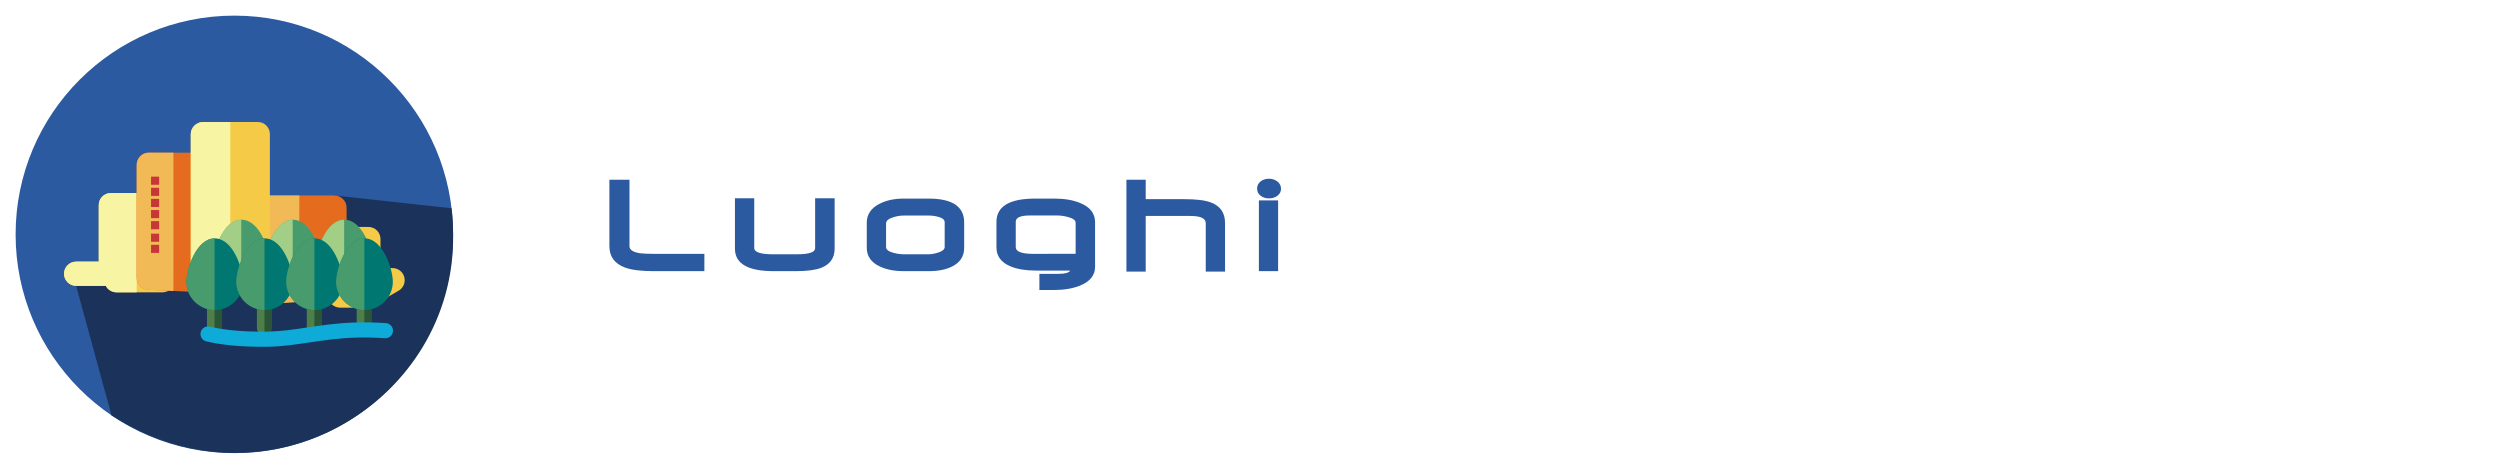
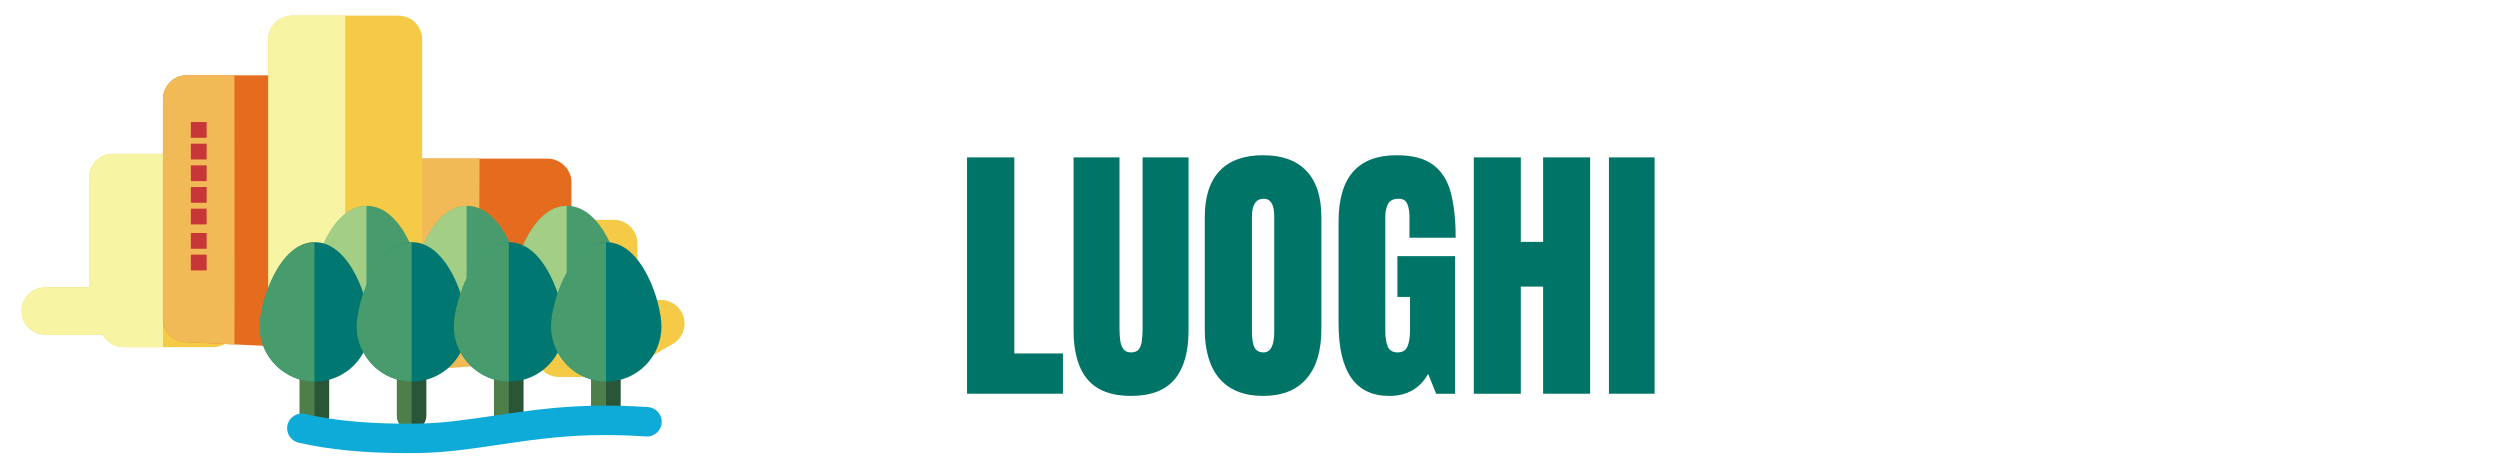
<svg xmlns="http://www.w3.org/2000/svg" version="1.1" id="Layer_1" x="0px" y="0px" viewBox="0 0 320 60" xml:space="preserve" width="320" height="60">
  <defs id="defs53">










	
	






		
		
		
	
	
	

	
	

	
	
</defs>
  <g id="g20">
</g>
  <g id="g22">
</g>
  <g id="g24">
</g>
  <g id="g26">
</g>
  <g id="g28">
</g>
  <g id="g30">
</g>
  <g id="g32">
</g>
  <g id="g34">
</g>
  <g id="g36">
</g>
  <g id="g38">
</g>
  <g id="g40">
</g>
  <g id="g42">
</g>
  <g id="g44">
</g>
  <g id="g46">
</g>
  <g id="g48">
</g>
  <g id="g20-3" transform="translate(-323.7408,97.80965)">
</g>
  <g id="g22-5" transform="translate(-323.7408,97.80965)">
</g>
  <g id="g24-6" transform="translate(-323.7408,97.80965)">
</g>
  <g id="g26-2" transform="translate(-323.7408,97.80965)">
</g>
  <g id="g28-9" transform="translate(-323.7408,97.80965)">
</g>
  <g id="g30-1" transform="translate(-323.7408,97.80965)">
</g>
  <g id="g32-2" transform="translate(-323.7408,97.80965)">
</g>
  <g id="g34-7" transform="translate(-323.7408,97.80965)">
</g>
  <g id="g36-0" transform="translate(-323.7408,97.80965)">
</g>
  <g id="g38-9" transform="translate(-323.7408,97.80965)">
</g>
  <g id="g40-3" transform="translate(-323.7408,97.80965)">
</g>
  <g id="g42-6" transform="translate(-323.7408,97.80965)">
</g>
  <g id="g44-0" transform="translate(-323.7408,97.80965)">
</g>
  <g id="g46-6" transform="translate(-323.7408,97.80965)">
</g>
  <g id="g48-2" transform="translate(-323.7408,97.80965)">
</g>
  <g id="g714" transform="translate(-973.9952,-34.92291)">
</g>
  <g id="g716" transform="translate(-973.9952,-34.92291)">
</g>
  <g id="g718" transform="translate(-973.9952,-34.92291)">
</g>
  <g id="g720" transform="translate(-973.9952,-34.92291)">
</g>
  <g id="g722" transform="translate(-973.9952,-34.92291)">
</g>
  <g id="g724" transform="translate(-973.9952,-34.92291)">
</g>
  <g id="g726" transform="translate(-973.9952,-34.92291)">
</g>
  <g id="g728" transform="translate(-973.9952,-34.92291)">
</g>
  <g id="g730" transform="translate(-973.9952,-34.92291)">
</g>
  <g id="g732" transform="translate(-973.9952,-34.92291)">
</g>
  <g id="g734" transform="translate(-973.9952,-34.92291)">
</g>
  <g id="g736" transform="translate(-973.9952,-34.92291)">
</g>
  <g id="g738" transform="translate(-973.9952,-34.92291)">
</g>
  <g id="g740" transform="translate(-973.9952,-34.92291)">
</g>
  <g id="g742" transform="translate(-973.9952,-34.92291)">
</g>
  <g id="g18292" transform="matrix(2,0,0,2,-2,0)">
-     <g id="g7476" transform="matrix(0.2772277,0,0,0.2772277,-11.72356,0.4455448)">
-       <g id="g3215" transform="translate(4.636604,-23.75589)">
-         <circle style="fill:#2c5aa0;fill-opacity:1;stroke-width:0.197" cx="95.363" cy="76.256" r="50.5" id="circle2-1" />
-         <path style="fill:#1b335a;fill-opacity:1;stroke-width:0.197" d="m 145.504,70.228 -27.104,-2.962 c -0.151,23.554 -16.087,9.918 -59.566,20.874 l 8.169,29.9 c 35.992,23.2 79.437,-3.344 78.86,-41.785 0,-2.04 -0.124,-4.051 -0.359,-6.027 z" id="path4-9" />
+     <g id="g6781" transform="matrix(0.08660671,0,0,0.08660671,102.8796,13.69767)">
+       <path style="fill:#f5ca47" d="m -1018.783,-44.445 h -74.303 c -9.618,0 -17.415,7.797 -17.415,17.415 v 81.27 h -32.508 c -9.618,0 -17.415,7.797 -17.415,17.415 0,9.618 7.797,17.415 17.415,17.415 h 42.643 c 2.92,5.524 8.724,9.288 15.406,9.288 h 66.177 c 9.618,0 17.415,-7.797 17.415,-17.415 v -107.973 c 0,-9.618 -7.797,-17.415 -17.415,-17.415 z" id="path6313" />
+       <path style="fill:#f7f4a3" d="m -1055.934,-44.445 h -37.152 c -9.618,0 -17.415,7.797 -17.415,17.415 v 81.27 h -32.508 c -9.618,0 -17.415,7.797 -17.415,17.415 0,9.618 7.797,17.415 17.415,17.415 h 42.643 c 2.92,5.524 8.724,9.288 15.406,9.288 h 29.025 v -142.803 z" id="path6315" />
+       <path style="fill:#f5ca47" d="m -671.075,76.445 c -2.036,-7.618 -8.939,-12.917 -16.824,-12.917 h -17.415 v -41.796 c 0,-9.618 -7.797,-17.415 -17.415,-17.415 h -40.635 c -9.618,0 -17.415,7.797 -17.415,17.415 v 81.27 c 0,9.618 7.797,17.415 17.415,17.415 h 37.152 c 3.05,0 6.046,-0.801 8.689,-2.322 l 38.313,-22.059 c 6.835,-3.937 10.171,-11.972 8.135,-19.591 z" id="path6317" />
+       <path style="fill:#e56c1e" d="m -771.945,-40.963 h -101.125 c -9.618,0 -16.844,7.748 -16.844,17.366 v 122.267 c 0,5.565 2.374,10.795 6.871,14.074 3.017,2.199 6.474,3.341 10.117,3.341 1.787,0 3.513,-0.275 5.257,-0.836 l 101.315,-32.508 c 7.202,-2.315 12.276,-9.015 12.276,-16.579 v -89.759 c 0.002,-9.617 -8.248,-17.366 -17.867,-17.366 z" id="path6323" />
+       <path style="fill:#f2ba57" d="m -821.994,-40.963 h -51.074 c -9.618,0 -16.844,7.748 -16.844,17.366 v 122.267 c 0,5.565 2.374,10.795 6.871,14.074 3.017,2.199 6.474,3.341 10.117,3.341 1.787,0 3.513,-0.275 5.257,-0.836 l 45.093,-2.961 z" id="path6325" />
+       <path style="fill:#e56c1e" d="m -960.288,-102.495 h -78.372 c -9.618,0 -17.274,8.11 -17.274,17.728 v 162.038 c 0,9.301 7.239,16.96 16.529,17.395 l 78.337,3.672 c 0.273,0.013 0.527,0.02 0.799,0.02 4.466,0 8.545,-1.718 11.791,-4.816 3.444,-3.287 5.162,-7.839 5.162,-12.599 v -165.71 c -0.002,-9.619 -7.355,-17.728 -16.972,-17.728 z" id="path6327" />
+       <path style="fill:#f2ba57" d="m -1003.135,-102.495 h -35.525 c -9.618,0 -17.274,8.11 -17.274,17.728 v 162.038 c 0,9.301 7.239,16.96 16.529,17.395 l 36.269,1.7 c 0.274,0.012 10e-4,-198.861 10e-4,-198.861 z" id="path6329" />
+       <path style="fill:#f5ca47" d="m -881.916,-146.613 h -78.372 c -9.618,0 -17.86,7.797 -17.86,17.415 v 206.468 c 0,9.618 8.019,17.415 17.637,17.415 9.618,0 69.042,0.048 78.66,0.048 9.618,0 17.481,-7.844 17.481,-17.461 v -206.47 c 0,-9.618 -7.929,-17.415 -17.546,-17.415 z" id="path6331" />
+       <path style="fill:#f7f4a3" d="m -921.259,-146.613 h -39.029 c -9.618,0 -17.86,7.797 -17.86,17.415 v 206.468 c 0,9.618 8.019,17.415 17.637,17.415 9.618,0 39.252,0.048 39.252,0.048 z" id="path6333" />
+       <g id="g6673" transform="matrix(1.059026,0,0,1.059026,58.06687,-25.88109)">
+         <path style="fill:#489b6d;stroke-width:0.59" d="m -909.544,18.757 c -24.915,0 -38.356,41.809 -38.356,58.904 0,21.149 17.206,38.356 38.356,38.356 21.15,0 38.356,-17.207 38.356,-38.356 0,-17.095 -13.441,-58.904 -38.356,-58.904 z" id="path6335" />
+         <path style="fill:#a2ce86;stroke-width:0.59" d="m -909.887,18.757 c -24.657,0 -38.356,41.809 -38.356,58.904 0,21.149 17.808,38.356 38.356,38.356 z" id="path6337" />
+         <path style="fill:#489b6d;stroke-width:0.59" d="m -839.682,18.757 c -24.915,0 -38.356,41.809 -38.356,58.904 0,21.149 17.206,38.356 38.356,38.356 21.15,0 38.356,-17.207 38.356,-38.356 0,-17.095 -13.441,-58.904 -38.356,-58.904 z" id="path6339" />
+         <path style="fill:#a2ce86;stroke-width:0.59" d="m -840.024,18.757 c -24.657,0 -38.356,41.809 -38.356,58.904 0,21.149 17.808,38.356 38.356,38.356 z" id="path6341" />
+         <path style="fill:#489b6d;stroke-width:0.59" d="m -769.82,18.757 c -24.915,0 -38.356,41.809 -38.356,58.904 0,21.149 17.206,38.356 38.356,38.356 21.15,0 38.356,-17.207 38.356,-38.356 0,-17.095 -13.441,-58.904 -38.356,-58.904 z" id="path6343" />
+         <path style="fill:#a2ce86;stroke-width:0.59" d="m -770.163,18.757 c -24.657,0 -38.356,41.809 -38.356,58.904 0,21.149 17.808,38.356 38.356,38.356 z" id="path6345" />
+         <path style="fill:#2a5637;stroke-width:0.59" d="m -946.187,175.419 c -5.674,0 -10.274,-4.6 -10.274,-10.274 v -34.246 c 0,-5.674 4.6,-10.274 10.274,-10.274 5.674,0 10.274,4.6 10.274,10.274 v 34.246 c 0,5.674 -4.6,10.274 -10.274,10.274 z" id="path6347" />
+         <path style="fill:#4e7f4b;stroke-width:0.59" d="m -946.187,175.419 c -5.674,0 -10.274,-4.6 -10.274,-10.274 v -34.246 c 0,-5.674 4.6,-10.274 10.274,-10.274 z" id="path6349" />
+         <path style="fill:#2a5637;stroke-width:0.59" d="m -878.38,175.419 c -5.674,0 -10.274,-4.6 -10.274,-10.274 v -34.246 c 0,-5.674 4.6,-10.274 10.274,-10.274 5.674,0 10.274,4.6 10.274,10.274 v 34.246 c 0,5.674 -4.6,10.274 -10.274,10.274 z" id="path6351" />
+         <path style="fill:#4e7f4b;stroke-width:0.59" d="m -878.38,175.419 c -5.674,0 -10.274,-4.6 -10.274,-10.274 v -34.246 c 0,-5.674 4.6,-10.274 10.274,-10.274 z" id="path6353" />
+         <path style="fill:#2a5637;stroke-width:0.59" d="m -810.573,175.419 c -5.674,0 -10.274,-4.6 -10.274,-10.274 v -34.246 c 0,-5.674 4.6,-10.274 10.274,-10.274 5.674,0 10.274,4.6 10.274,10.274 v 34.246 c 0,5.674 -4.6,10.274 -10.274,10.274 z" id="path6355" />
+         <path style="fill:#4e7f4b;stroke-width:0.59" d="m -810.573,175.419 c -5.674,0 -10.274,-4.6 -10.274,-10.274 v -34.246 c 0,-5.674 4.6,-10.274 10.274,-10.274 z" id="path6357" />
+         <path style="fill:#2a5637;stroke-width:0.59" d="m -742.766,175.419 c -5.674,0 -10.274,-4.6 -10.274,-10.274 v -34.246 c 0,-5.674 4.6,-10.274 10.274,-10.274 5.674,0 10.274,4.6 10.274,10.274 v 34.246 c 0,5.674 -4.6,10.274 -10.274,10.274 z" id="path6359" />
+         <path style="fill:#4e7f4b;stroke-width:0.59" d="m -742.766,175.419 c -5.674,0 -10.274,-4.6 -10.274,-10.274 v -34.246 c 0,-5.674 4.6,-10.274 10.274,-10.274 z" id="path6361" />
+         <path style="fill:#007871;stroke-width:0.59" d="m -945.845,44.098 c -24.915,0 -38.356,41.809 -38.356,58.904 0,21.149 17.206,38.356 38.356,38.356 21.15,0 38.356,-17.207 38.356,-38.356 0,-17.095 -13.441,-58.904 -38.356,-58.904 z" id="path6363" />
+         <path style="fill:#489b6d;stroke-width:0.59" d="m -946.187,44.098 c -24.657,0 -38.356,41.809 -38.356,58.904 0,21.149 17.808,38.356 38.356,38.356 z" id="path6365" />
+         <path style="fill:#007871;stroke-width:0.59" d="m -878.037,44.098 c -24.915,0 -38.356,41.809 -38.356,58.904 0,21.149 17.206,38.356 38.356,38.356 21.15,0 38.356,-17.207 38.356,-38.356 -5.9e-4,-17.095 -13.441,-58.904 -38.356,-58.904 z" id="path6367" />
+         <path style="fill:#489b6d;stroke-width:0.59" d="m -878.38,44.098 c -24.657,0 -38.356,41.809 -38.356,58.904 0,21.149 17.808,38.356 38.356,38.356 z" id="path6369" />
+         <path style="fill:#007871;stroke-width:0.59" d="m -810.23,44.098 c -24.915,0 -38.356,41.809 -38.356,58.904 0,21.149 17.206,38.356 38.356,38.356 21.15,0 38.356,-17.207 38.356,-38.356 0,-17.095 -13.441,-58.904 -38.356,-58.904 z" id="path6371" />
+         <path style="fill:#489b6d;stroke-width:0.59" d="m -810.573,44.098 c -24.657,0 -38.356,41.809 -38.356,58.904 0,21.149 17.808,38.356 38.356,38.356 z" id="path6373" />
+         <path style="fill:#007871;stroke-width:0.59" d="m -742.423,44.098 c -24.915,0 -38.356,41.809 -38.356,58.904 0,21.149 17.206,38.356 38.356,38.356 21.15,0 38.356,-17.207 38.356,-38.356 -5.9e-4,-17.095 -13.441,-58.904 -38.356,-58.904 z" id="path6375" />
+         <path style="fill:#489b6d;stroke-width:0.59" d="m -742.766,44.098 c -24.657,0 -38.356,41.809 -38.356,58.904 0,21.149 17.808,38.356 38.356,38.356 z" id="path6377" />
+         <path style="fill:#0eabd9;stroke-width:0.59" d="m -881.803,191.278 c -29.432,0 -54.808,-2.462 -75.54,-7.335 -5.523,-1.298 -8.948,-6.829 -7.65,-12.352 1.298,-5.523 6.83,-8.949 12.351,-7.65 21.157,4.973 47.888,7.235 79.454,6.718 17.008,-0.277 34.171,-2.821 52.342,-5.515 20.602,-3.054 41.906,-6.212 66.719,-6.883 13.257,-0.358 26.956,-0.054 40.72,0.903 5.66,0.394 9.93,5.301 9.536,10.962 -0.393,5.661 -5.305,9.926 -10.962,9.536 -13.107,-0.911 -26.141,-1.201 -38.739,-0.861 -23.578,0.638 -44.259,3.704 -64.26,6.668 -18.856,2.795 -36.667,5.436 -55.021,5.735 -3.022,0.048 -6.007,0.073 -8.949,0.073 z" id="path6379" />
      </g>
-       <g id="g6781" transform="matrix(0.1605273,0,0,0.1605273,246.9552,50.0861)">
-         <path style="fill:#f5ca47" d="m -1018.783,-44.445 h -74.303 c -9.618,0 -17.415,7.797 -17.415,17.415 v 81.27 h -32.508 c -9.618,0 -17.415,7.797 -17.415,17.415 0,9.618 7.797,17.415 17.415,17.415 h 42.643 c 2.92,5.524 8.724,9.288 15.406,9.288 h 66.177 c 9.618,0 17.415,-7.797 17.415,-17.415 v -107.973 c 0,-9.618 -7.797,-17.415 -17.415,-17.415 z" id="path6313" />
-         <path style="fill:#f7f4a3" d="m -1055.934,-44.445 h -37.152 c -9.618,0 -17.415,7.797 -17.415,17.415 v 81.27 h -32.508 c -9.618,0 -17.415,7.797 -17.415,17.415 0,9.618 7.797,17.415 17.415,17.415 h 42.643 c 2.92,5.524 8.724,9.288 15.406,9.288 h 29.025 v -142.803 z" id="path6315" />
-         <path style="fill:#f5ca47" d="m -671.075,76.445 c -2.036,-7.618 -8.939,-12.917 -16.824,-12.917 h -17.415 v -41.796 c 0,-9.618 -7.797,-17.415 -17.415,-17.415 h -40.635 c -9.618,0 -17.415,7.797 -17.415,17.415 v 81.27 c 0,9.618 7.797,17.415 17.415,17.415 h 37.152 c 3.05,0 6.046,-0.801 8.689,-2.322 l 38.313,-22.059 c 6.835,-3.937 10.171,-11.972 8.135,-19.591 z" id="path6317" />
-         <path style="fill:#e56c1e" d="m -771.945,-40.963 h -101.125 c -9.618,0 -16.844,7.748 -16.844,17.366 v 122.267 c 0,5.565 2.374,10.795 6.871,14.074 3.017,2.199 6.474,3.341 10.117,3.341 1.787,0 3.513,-0.275 5.257,-0.836 l 101.315,-32.508 c 7.202,-2.315 12.276,-9.015 12.276,-16.579 v -89.759 c 0.002,-9.617 -8.248,-17.366 -17.867,-17.366 z" id="path6323" />
-         <path style="fill:#f2ba57" d="m -821.994,-40.963 h -51.074 c -9.618,0 -16.844,7.748 -16.844,17.366 v 122.267 c 0,5.565 2.374,10.795 6.871,14.074 3.017,2.199 6.474,3.341 10.117,3.341 1.787,0 3.513,-0.275 5.257,-0.836 l 45.093,-2.961 z" id="path6325" />
-         <path style="fill:#e56c1e" d="m -960.288,-102.495 h -78.372 c -9.618,0 -17.274,8.11 -17.274,17.728 v 162.038 c 0,9.301 7.239,16.96 16.529,17.395 l 78.337,3.672 c 0.273,0.013 0.527,0.02 0.799,0.02 4.466,0 8.545,-1.718 11.791,-4.816 3.444,-3.287 5.162,-7.839 5.162,-12.599 v -165.71 c -0.002,-9.619 -7.355,-17.728 -16.972,-17.728 z" id="path6327" />
-         <path style="fill:#f2ba57" d="m -1003.135,-102.495 h -35.525 c -9.618,0 -17.274,8.11 -17.274,17.728 v 162.038 c 0,9.301 7.239,16.96 16.529,17.395 l 36.269,1.7 c 0.274,0.012 10e-4,-198.861 10e-4,-198.861 z" id="path6329" />
-         <path style="fill:#f5ca47" d="m -881.916,-146.613 h -78.372 c -9.618,0 -17.86,7.797 -17.86,17.415 v 206.468 c 0,9.618 8.019,17.415 17.637,17.415 9.618,0 69.042,0.048 78.66,0.048 9.618,0 17.481,-7.844 17.481,-17.461 v -206.47 c 0,-9.618 -7.929,-17.415 -17.546,-17.415 z" id="path6331" />
-         <path style="fill:#f7f4a3" d="m -921.259,-146.613 h -39.029 c -9.618,0 -17.86,7.797 -17.86,17.415 v 206.468 c 0,9.618 8.019,17.415 17.637,17.415 9.618,0 39.252,0.048 39.252,0.048 z" id="path6333" />
-         <g id="g6673" transform="matrix(1.059026,0,0,1.059026,58.06687,-25.88109)">
-           <path style="fill:#489b6d;stroke-width:0.59" d="m -909.544,18.757 c -24.915,0 -38.356,41.809 -38.356,58.904 0,21.149 17.206,38.356 38.356,38.356 21.15,0 38.356,-17.207 38.356,-38.356 0,-17.095 -13.441,-58.904 -38.356,-58.904 z" id="path6335" />
-           <path style="fill:#a2ce86;stroke-width:0.59" d="m -909.887,18.757 c -24.657,0 -38.356,41.809 -38.356,58.904 0,21.149 17.808,38.356 38.356,38.356 z" id="path6337" />
-           <path style="fill:#489b6d;stroke-width:0.59" d="m -839.682,18.757 c -24.915,0 -38.356,41.809 -38.356,58.904 0,21.149 17.206,38.356 38.356,38.356 21.15,0 38.356,-17.207 38.356,-38.356 0,-17.095 -13.441,-58.904 -38.356,-58.904 z" id="path6339" />
-           <path style="fill:#a2ce86;stroke-width:0.59" d="m -840.024,18.757 c -24.657,0 -38.356,41.809 -38.356,58.904 0,21.149 17.808,38.356 38.356,38.356 z" id="path6341" />
-           <path style="fill:#489b6d;stroke-width:0.59" d="m -769.82,18.757 c -24.915,0 -38.356,41.809 -38.356,58.904 0,21.149 17.206,38.356 38.356,38.356 21.15,0 38.356,-17.207 38.356,-38.356 0,-17.095 -13.441,-58.904 -38.356,-58.904 z" id="path6343" />
-           <path style="fill:#a2ce86;stroke-width:0.59" d="m -770.163,18.757 c -24.657,0 -38.356,41.809 -38.356,58.904 0,21.149 17.808,38.356 38.356,38.356 z" id="path6345" />
-           <path style="fill:#2a5637;stroke-width:0.59" d="m -946.187,175.419 c -5.674,0 -10.274,-4.6 -10.274,-10.274 v -34.246 c 0,-5.674 4.6,-10.274 10.274,-10.274 5.674,0 10.274,4.6 10.274,10.274 v 34.246 c 0,5.674 -4.6,10.274 -10.274,10.274 z" id="path6347" />
-           <path style="fill:#4e7f4b;stroke-width:0.59" d="m -946.187,175.419 c -5.674,0 -10.274,-4.6 -10.274,-10.274 v -34.246 c 0,-5.674 4.6,-10.274 10.274,-10.274 z" id="path6349" />
-           <path style="fill:#2a5637;stroke-width:0.59" d="m -878.38,175.419 c -5.674,0 -10.274,-4.6 -10.274,-10.274 v -34.246 c 0,-5.674 4.6,-10.274 10.274,-10.274 5.674,0 10.274,4.6 10.274,10.274 v 34.246 c 0,5.674 -4.6,10.274 -10.274,10.274 z" id="path6351" />
-           <path style="fill:#4e7f4b;stroke-width:0.59" d="m -878.38,175.419 c -5.674,0 -10.274,-4.6 -10.274,-10.274 v -34.246 c 0,-5.674 4.6,-10.274 10.274,-10.274 z" id="path6353" />
-           <path style="fill:#2a5637;stroke-width:0.59" d="m -810.573,175.419 c -5.674,0 -10.274,-4.6 -10.274,-10.274 v -34.246 c 0,-5.674 4.6,-10.274 10.274,-10.274 5.674,0 10.274,4.6 10.274,10.274 v 34.246 c 0,5.674 -4.6,10.274 -10.274,10.274 z" id="path6355" />
-           <path style="fill:#4e7f4b;stroke-width:0.59" d="m -810.573,175.419 c -5.674,0 -10.274,-4.6 -10.274,-10.274 v -34.246 c 0,-5.674 4.6,-10.274 10.274,-10.274 z" id="path6357" />
-           <path style="fill:#2a5637;stroke-width:0.59" d="m -742.766,175.419 c -5.674,0 -10.274,-4.6 -10.274,-10.274 v -34.246 c 0,-5.674 4.6,-10.274 10.274,-10.274 5.674,0 10.274,4.6 10.274,10.274 v 34.246 c 0,5.674 -4.6,10.274 -10.274,10.274 z" id="path6359" />
-           <path style="fill:#4e7f4b;stroke-width:0.59" d="m -742.766,175.419 c -5.674,0 -10.274,-4.6 -10.274,-10.274 v -34.246 c 0,-5.674 4.6,-10.274 10.274,-10.274 z" id="path6361" />
-           <path style="fill:#007871;stroke-width:0.59" d="m -945.845,44.098 c -24.915,0 -38.356,41.809 -38.356,58.904 0,21.149 17.206,38.356 38.356,38.356 21.15,0 38.356,-17.207 38.356,-38.356 0,-17.095 -13.441,-58.904 -38.356,-58.904 z" id="path6363" />
-           <path style="fill:#489b6d;stroke-width:0.59" d="m -946.187,44.098 c -24.657,0 -38.356,41.809 -38.356,58.904 0,21.149 17.808,38.356 38.356,38.356 z" id="path6365" />
-           <path style="fill:#007871;stroke-width:0.59" d="m -878.037,44.098 c -24.915,0 -38.356,41.809 -38.356,58.904 0,21.149 17.206,38.356 38.356,38.356 21.15,0 38.356,-17.207 38.356,-38.356 -5.9e-4,-17.095 -13.441,-58.904 -38.356,-58.904 z" id="path6367" />
-           <path style="fill:#489b6d;stroke-width:0.59" d="m -878.38,44.098 c -24.657,0 -38.356,41.809 -38.356,58.904 0,21.149 17.808,38.356 38.356,38.356 z" id="path6369" />
-           <path style="fill:#007871;stroke-width:0.59" d="m -810.23,44.098 c -24.915,0 -38.356,41.809 -38.356,58.904 0,21.149 17.206,38.356 38.356,38.356 21.15,0 38.356,-17.207 38.356,-38.356 0,-17.095 -13.441,-58.904 -38.356,-58.904 z" id="path6371" />
-           <path style="fill:#489b6d;stroke-width:0.59" d="m -810.573,44.098 c -24.657,0 -38.356,41.809 -38.356,58.904 0,21.149 17.808,38.356 38.356,38.356 z" id="path6373" />
-           <path style="fill:#007871;stroke-width:0.59" d="m -742.423,44.098 c -24.915,0 -38.356,41.809 -38.356,58.904 0,21.149 17.206,38.356 38.356,38.356 21.15,0 38.356,-17.207 38.356,-38.356 -5.9e-4,-17.095 -13.441,-58.904 -38.356,-58.904 z" id="path6375" />
-           <path style="fill:#489b6d;stroke-width:0.59" d="m -742.766,44.098 c -24.657,0 -38.356,41.809 -38.356,58.904 0,21.149 17.808,38.356 38.356,38.356 z" id="path6377" />
-           <path style="fill:#0eabd9;stroke-width:0.59" d="m -881.803,191.278 c -29.432,0 -54.808,-2.462 -75.54,-7.335 -5.523,-1.298 -8.948,-6.829 -7.65,-12.352 1.298,-5.523 6.83,-8.949 12.351,-7.65 21.157,4.973 47.888,7.235 79.454,6.718 17.008,-0.277 34.171,-2.821 52.342,-5.515 20.602,-3.054 41.906,-6.212 66.719,-6.883 13.257,-0.358 26.956,-0.054 40.72,0.903 5.66,0.394 9.93,5.301 9.536,10.962 -0.393,5.661 -5.305,9.926 -10.962,9.536 -13.107,-0.911 -26.141,-1.201 -38.739,-0.861 -23.578,0.638 -44.259,3.704 -64.26,6.668 -18.856,2.795 -36.667,5.436 -55.021,5.735 -3.022,0.048 -6.007,0.073 -8.949,0.073 z" id="path6379" />
-         </g>
-         <rect style="fill:#c83737;fill-opacity:1;stroke-width:2;stroke-linecap:round;stroke-linejoin:round" id="rect6727" width="11.662" height="11.662" x="-1035.305" y="-67.981" />
-         <rect style="fill:#c83737;fill-opacity:1;stroke-width:2;stroke-linecap:round;stroke-linejoin:round" id="rect6729" width="11.662" height="11.662" x="-1035.305" y="-51.981" />
-         <rect style="fill:#c83737;fill-opacity:1;stroke-width:2;stroke-linecap:round;stroke-linejoin:round" id="rect6731" width="11.662" height="11.662" x="-1035.305" y="-35.981" />
-         <rect style="fill:#c83737;fill-opacity:1;stroke-width:2;stroke-linecap:round;stroke-linejoin:round" id="rect6733" width="11.662" height="11.662" x="-1035.305" y="-19.981" />
-         <rect style="fill:#c83737;fill-opacity:1;stroke-width:2;stroke-linecap:round;stroke-linejoin:round" id="rect6735" width="11.662" height="11.662" x="-1035.305" y="-3.981" />
-         <rect style="fill:#c83737;fill-opacity:1;stroke-width:2;stroke-linecap:round;stroke-linejoin:round" id="rect6737" width="11.662" height="11.662" x="-1035.305" y="14.019" />
-         <rect style="fill:#c83737;fill-opacity:1;stroke-width:2;stroke-linecap:round;stroke-linejoin:round" id="rect6739" width="11.662" height="11.662" x="-1035.305" y="30.019" />
-       </g>
+       <rect style="fill:#c83737;fill-opacity:1;stroke-width:2;stroke-linecap:round;stroke-linejoin:round" id="rect6727" width="11.662" height="11.662" x="-1035.305" y="-67.981" />
+       <rect style="fill:#c83737;fill-opacity:1;stroke-width:2;stroke-linecap:round;stroke-linejoin:round" id="rect6729" width="11.662" height="11.662" x="-1035.305" y="-51.981" />
+       <rect style="fill:#c83737;fill-opacity:1;stroke-width:2;stroke-linecap:round;stroke-linejoin:round" id="rect6731" width="11.662" height="11.662" x="-1035.305" y="-35.981" />
+       <rect style="fill:#c83737;fill-opacity:1;stroke-width:2;stroke-linecap:round;stroke-linejoin:round" id="rect6733" width="11.662" height="11.662" x="-1035.305" y="-19.981" />
+       <rect style="fill:#c83737;fill-opacity:1;stroke-width:2;stroke-linecap:round;stroke-linejoin:round" id="rect6735" width="11.662" height="11.662" x="-1035.305" y="-3.981" />
+       <rect style="fill:#c83737;fill-opacity:1;stroke-width:2;stroke-linecap:round;stroke-linejoin:round" id="rect6737" width="11.662" height="11.662" x="-1035.305" y="14.019" />
+       <rect style="fill:#c83737;fill-opacity:1;stroke-width:2;stroke-linecap:round;stroke-linejoin:round" id="rect6739" width="11.662" height="11.662" x="-1035.305" y="30.019" />
    </g>
-     <g id="g7316" transform="matrix(0.5,0,0,0.5,11.49346,-51.43847)">
-       <path d="M 69.174,137.585 H 62.684 q -2.424,0 -3.682,-0.465 -1.987,-0.738 -1.987,-2.734 v -8.504 h 2.57 v 8.504 q 0,0.693 1.331,0.902 0.565,0.082 1.878,0.082 h 6.38 z" id="path7302" style="font-size:18.667px;font-family:Neuropolitical;-inkscape-font-specification:Neuropolitical;letter-spacing:3.01px;fill:#2c5aa0;stroke-width:2;stroke-linecap:round;stroke-linejoin:round" />
-       <path d="m 85.846,134.704 q 0,1.777 -1.714,2.452 -1.103,0.428 -3.217,0.428 h -2.871 q -4.958,0 -4.958,-2.88 v -6.453 h 2.47 v 6.362 q 0,0.811 2.361,0.811 h 3.135 q 2.297,0 2.297,-0.784 v -6.389 h 2.497 z" id="path7299" style="font-size:18.667px;font-family:Neuropolitical;-inkscape-font-specification:Neuropolitical;letter-spacing:3.01px;fill:#2c5aa0;stroke-width:2;stroke-linecap:round;stroke-linejoin:round" />
-       <path d="m 102.428,134.595 q 0,1.622 -1.549,2.397 -1.185,0.592 -2.99,0.592 h -3.199 q -1.805,0 -3.072,-0.602 -1.659,-0.784 -1.659,-2.388 v -3.217 q 0,-1.586 1.65,-2.424 1.303,-0.656 3.072,-0.656 h 3.208 q 4.539,0 4.539,3.062 z m -2.497,-0.091 v -3.181 q 0,-0.474 -0.829,-0.693 -0.574,-0.164 -1.267,-0.164 h -3.126 q -0.665,0 -1.349,0.219 -0.93,0.283 -0.93,0.784 v 3.035 q 0,0.483 0.957,0.738 0.684,0.182 1.331,0.182 h 3.126 q 0.565,0 1.23,-0.21 0.857,-0.273 0.857,-0.711 z" id="path7296" style="font-size:18.667px;font-family:Neuropolitical;-inkscape-font-specification:Neuropolitical;letter-spacing:3.01px;fill:#2c5aa0;stroke-width:2;stroke-linecap:round;stroke-linejoin:round" />
-       <path d="m 119.183,137.02 q 0,1.65 -1.951,2.424 -1.404,0.556 -3.363,0.556 h -1.814 v -2.069 h 2.406 q 1.313,0 1.531,-0.419 h -4.339 q -1.987,0 -3.272,-0.529 -1.823,-0.747 -1.823,-2.443 v -3.245 q 0,-2.999 4.967,-2.999 h 2.452 q 1.96,0 3.318,0.574 1.887,0.775 1.887,2.443 z m -2.488,-1.659 v -3.965 q 0,-0.492 -1.003,-0.747 -0.711,-0.191 -1.404,-0.191 h -3.363 q -1.896,-0.018 -1.896,0.802 v 3.254 q 0,0.857 2.27,0.857 z" id="path7293" style="font-size:18.667px;font-family:Neuropolitical;-inkscape-font-specification:Neuropolitical;letter-spacing:3.01px;fill:#2c5aa0;stroke-width:2;stroke-linecap:round;stroke-linejoin:round" />
-       <path d="m 135.819,137.639 h -2.47 v -6.198 q 0,-0.921 -1.969,-0.921 h -5.715 v 7.119 h -2.47 v -11.758 h 2.47 v 2.488 h 4.922 q 2.333,0 3.436,0.428 1.796,0.684 1.796,2.616 z" id="path7290" style="font-size:18.667px;font-family:Neuropolitical;-inkscape-font-specification:Neuropolitical;letter-spacing:3.01px;fill:#2c5aa0;stroke-width:2;stroke-linecap:round;stroke-linejoin:round" />
-       <path d="m 142.985,127.039 q 0,0.574 -0.501,0.921 -0.438,0.31 -1.039,0.31 -0.611,0 -1.039,-0.31 -0.483,-0.355 -0.483,-0.948 0,-0.592 0.483,-0.939 0.428,-0.319 1.039,-0.319 0.602,0 1.048,0.337 0.492,0.365 0.492,0.948 z m -0.374,10.546 h -2.461 v -9.06 h 2.461 z" id="path7287" style="font-size:18.667px;font-family:Neuropolitical;-inkscape-font-specification:Neuropolitical;letter-spacing:3.01px;fill:#2c5aa0;stroke-width:2;stroke-linecap:round;stroke-linejoin:round" />
-     </g>
+     <path d="M 62.891,25.201 V 10.072 h 3.026 v 12.55 h 3.112 v 2.579 z m 10.496,0.138 q -1.891,0 -2.785,-1.057 -0.894,-1.066 -0.894,-3.129 v -11.08 h 2.94 v 10.96 q 0,0.378 0.043,0.731 0.043,0.344 0.198,0.567 0.155,0.223 0.499,0.223 0.352,0 0.507,-0.215 0.155,-0.223 0.189,-0.576 0.043,-0.352 0.043,-0.731 V 10.072 h 2.94 v 11.08 q 0,2.063 -0.894,3.129 -0.894,1.057 -2.785,1.057 z m 8.45,0 q -1.814,0 -2.777,-1.092 -0.954,-1.1 -0.954,-3.172 V 13.889 q 0,-1.943 0.946,-2.948 0.954,-1.006 2.785,-1.006 1.831,0 2.777,1.006 0.954,1.006 0.954,2.948 v 7.186 q 0,2.072 -0.963,3.172 -0.954,1.092 -2.768,1.092 z m 0.026,-2.785 q 0.688,0 0.688,-1.332 v -7.384 q 0,-1.117 -0.67,-1.117 -0.756,0 -0.756,1.143 v 7.375 q 0,0.705 0.172,1.014 0.172,0.301 0.567,0.301 z m 8.046,2.785 q -3.241,0 -3.241,-4.642 v -6.524 q 0,-4.238 3.713,-4.238 1.53,0 2.347,0.619 0.817,0.61 1.126,1.788 0.309,1.178 0.309,2.871 H 91.206 v -1.341 q 0,-0.49 -0.138,-0.817 -0.129,-0.335 -0.55,-0.335 -0.524,0 -0.696,0.352 -0.163,0.352 -0.163,0.774 v 7.332 q 0,0.61 0.155,0.997 0.163,0.378 0.628,0.378 0.481,0 0.636,-0.378 0.163,-0.387 0.163,-1.014 V 19.004 H 90.432 v -2.613 h 3.696 v 8.811 h -1.212 l -0.516,-1.272 q -0.791,1.41 -2.493,1.41 z m 5.415,-0.138 V 10.072 h 3.009 v 5.407 h 1.427 V 10.072 H 102.768 V 25.201 H 99.759 V 18.342 H 98.332 v 6.86 z m 8.648,0 V 10.072 h 2.923 v 15.129 z" id="path1" style="font-size:17.605px;font-family:Anton;-inkscape-font-specification:Anton;letter-spacing:0px;fill:#007567;stroke-width:1.467" aria-label="LUOGHI" />
  </g>
</svg>
